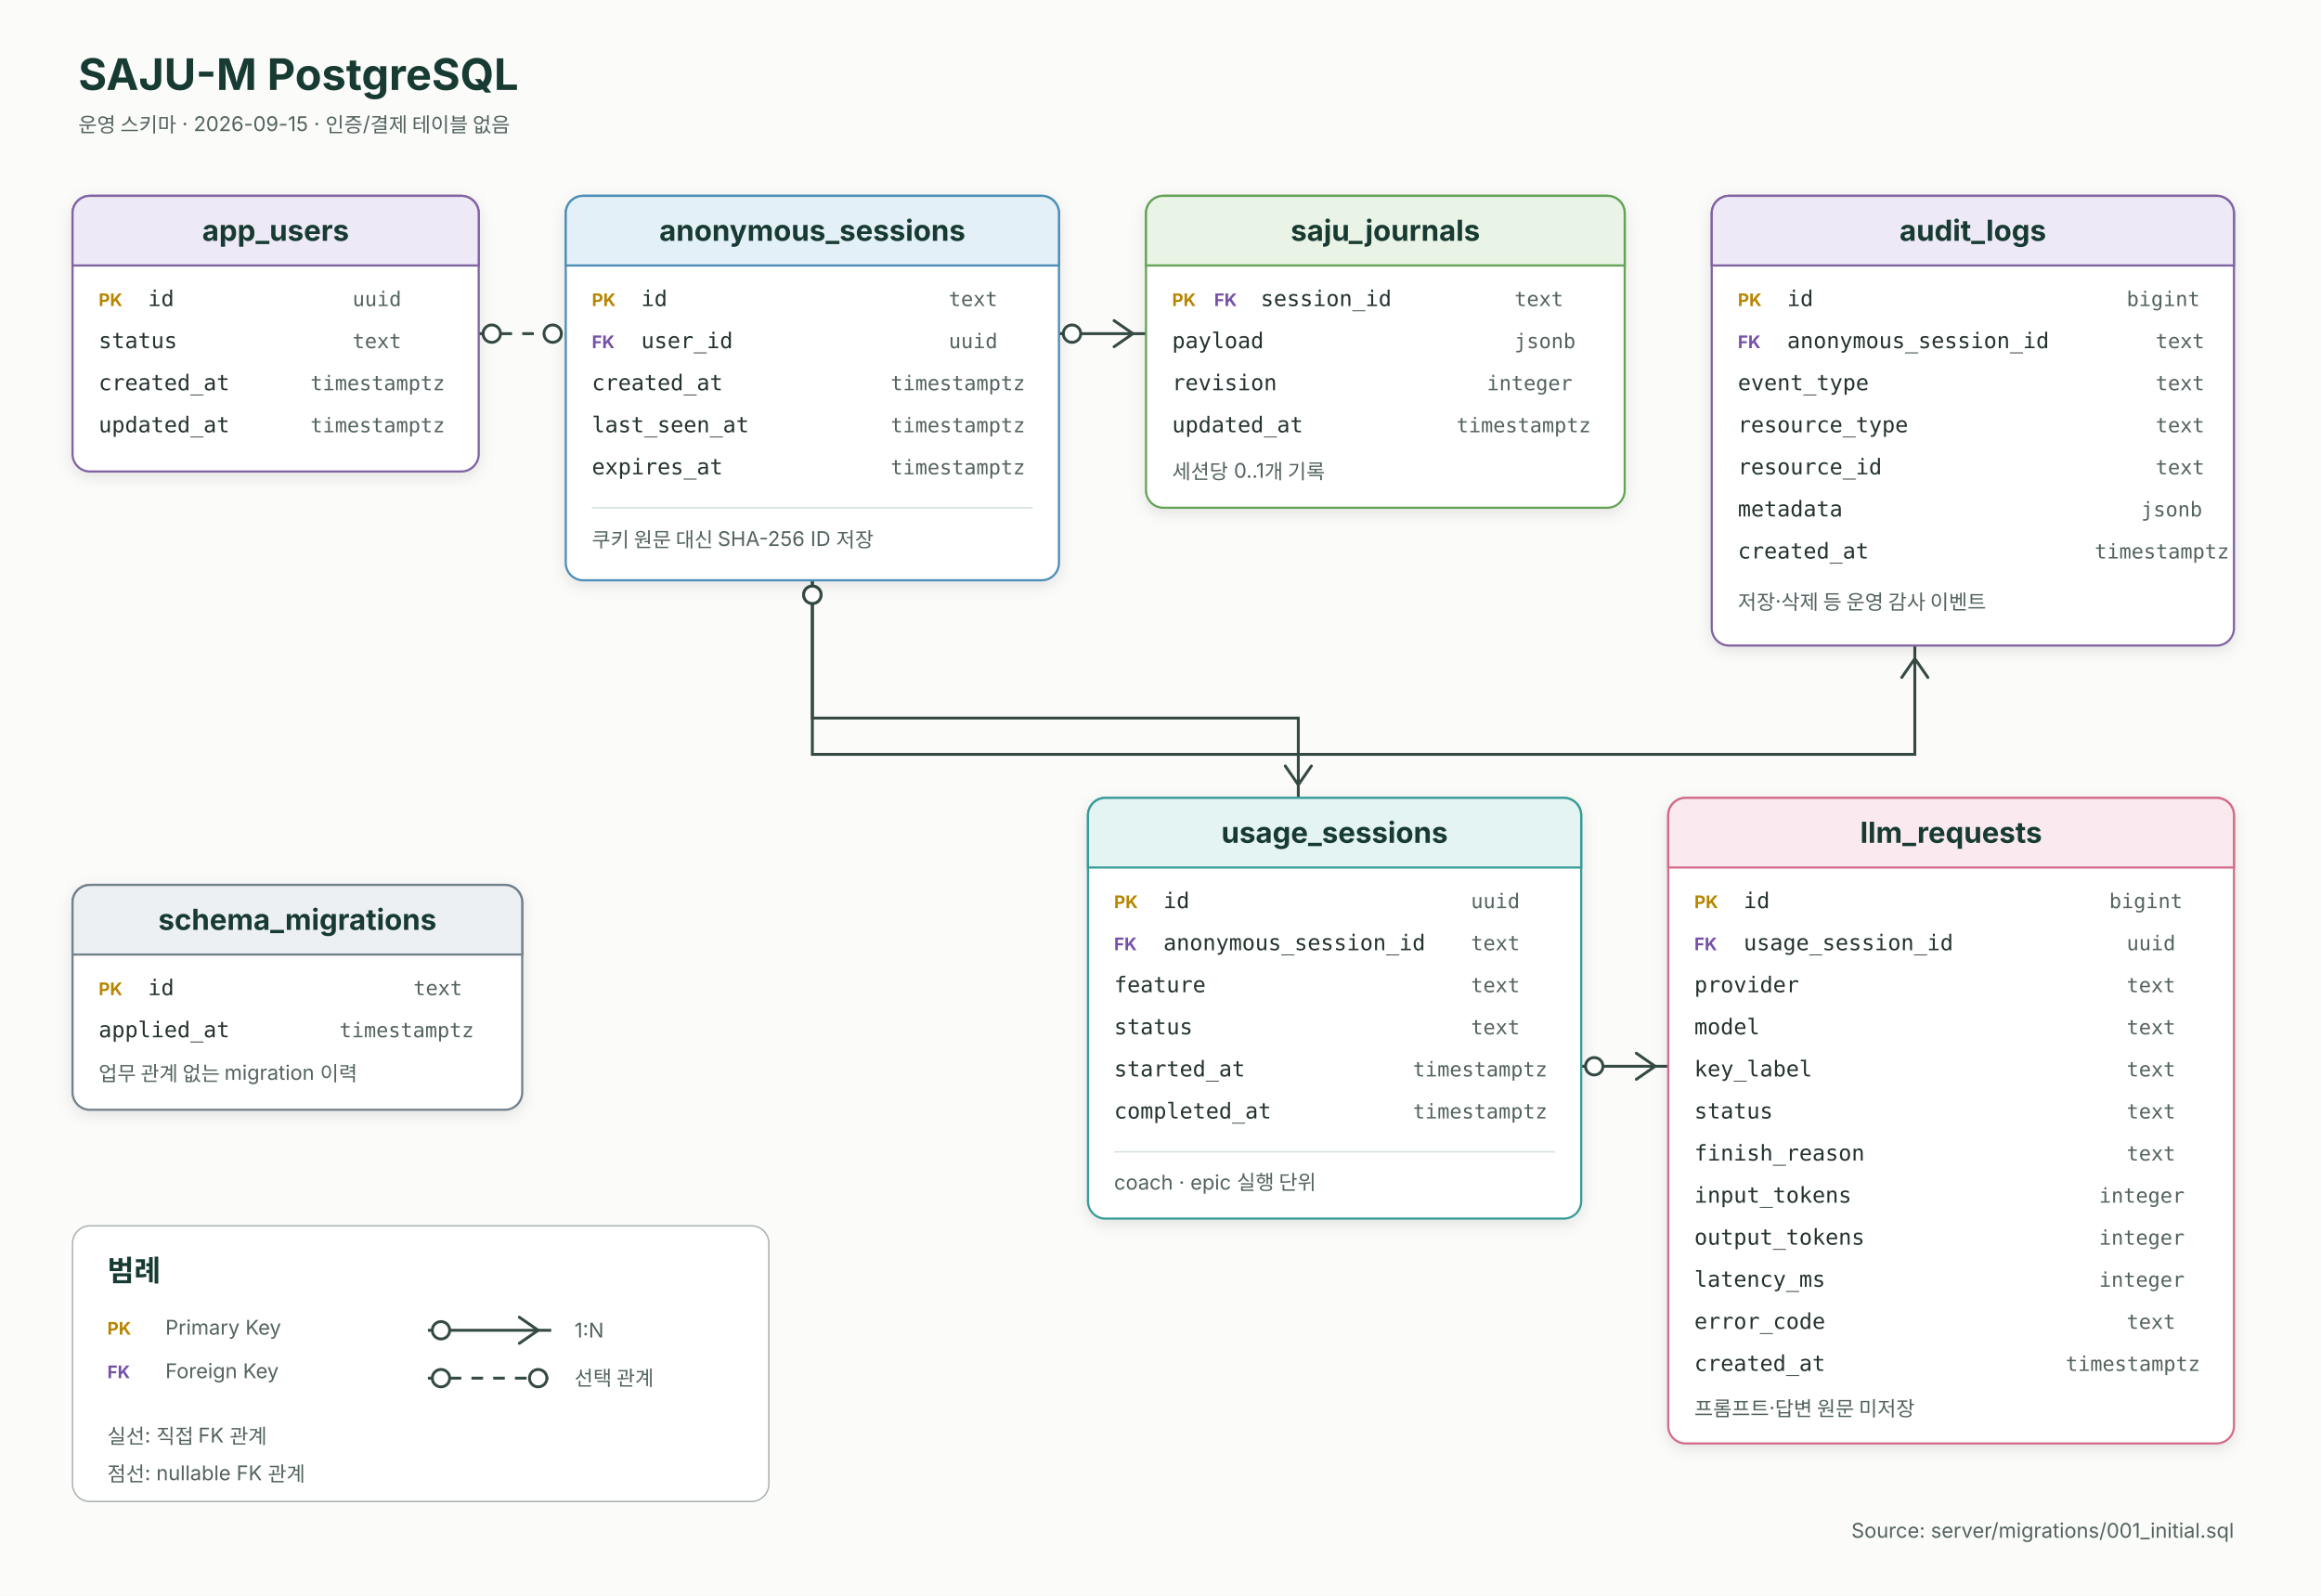
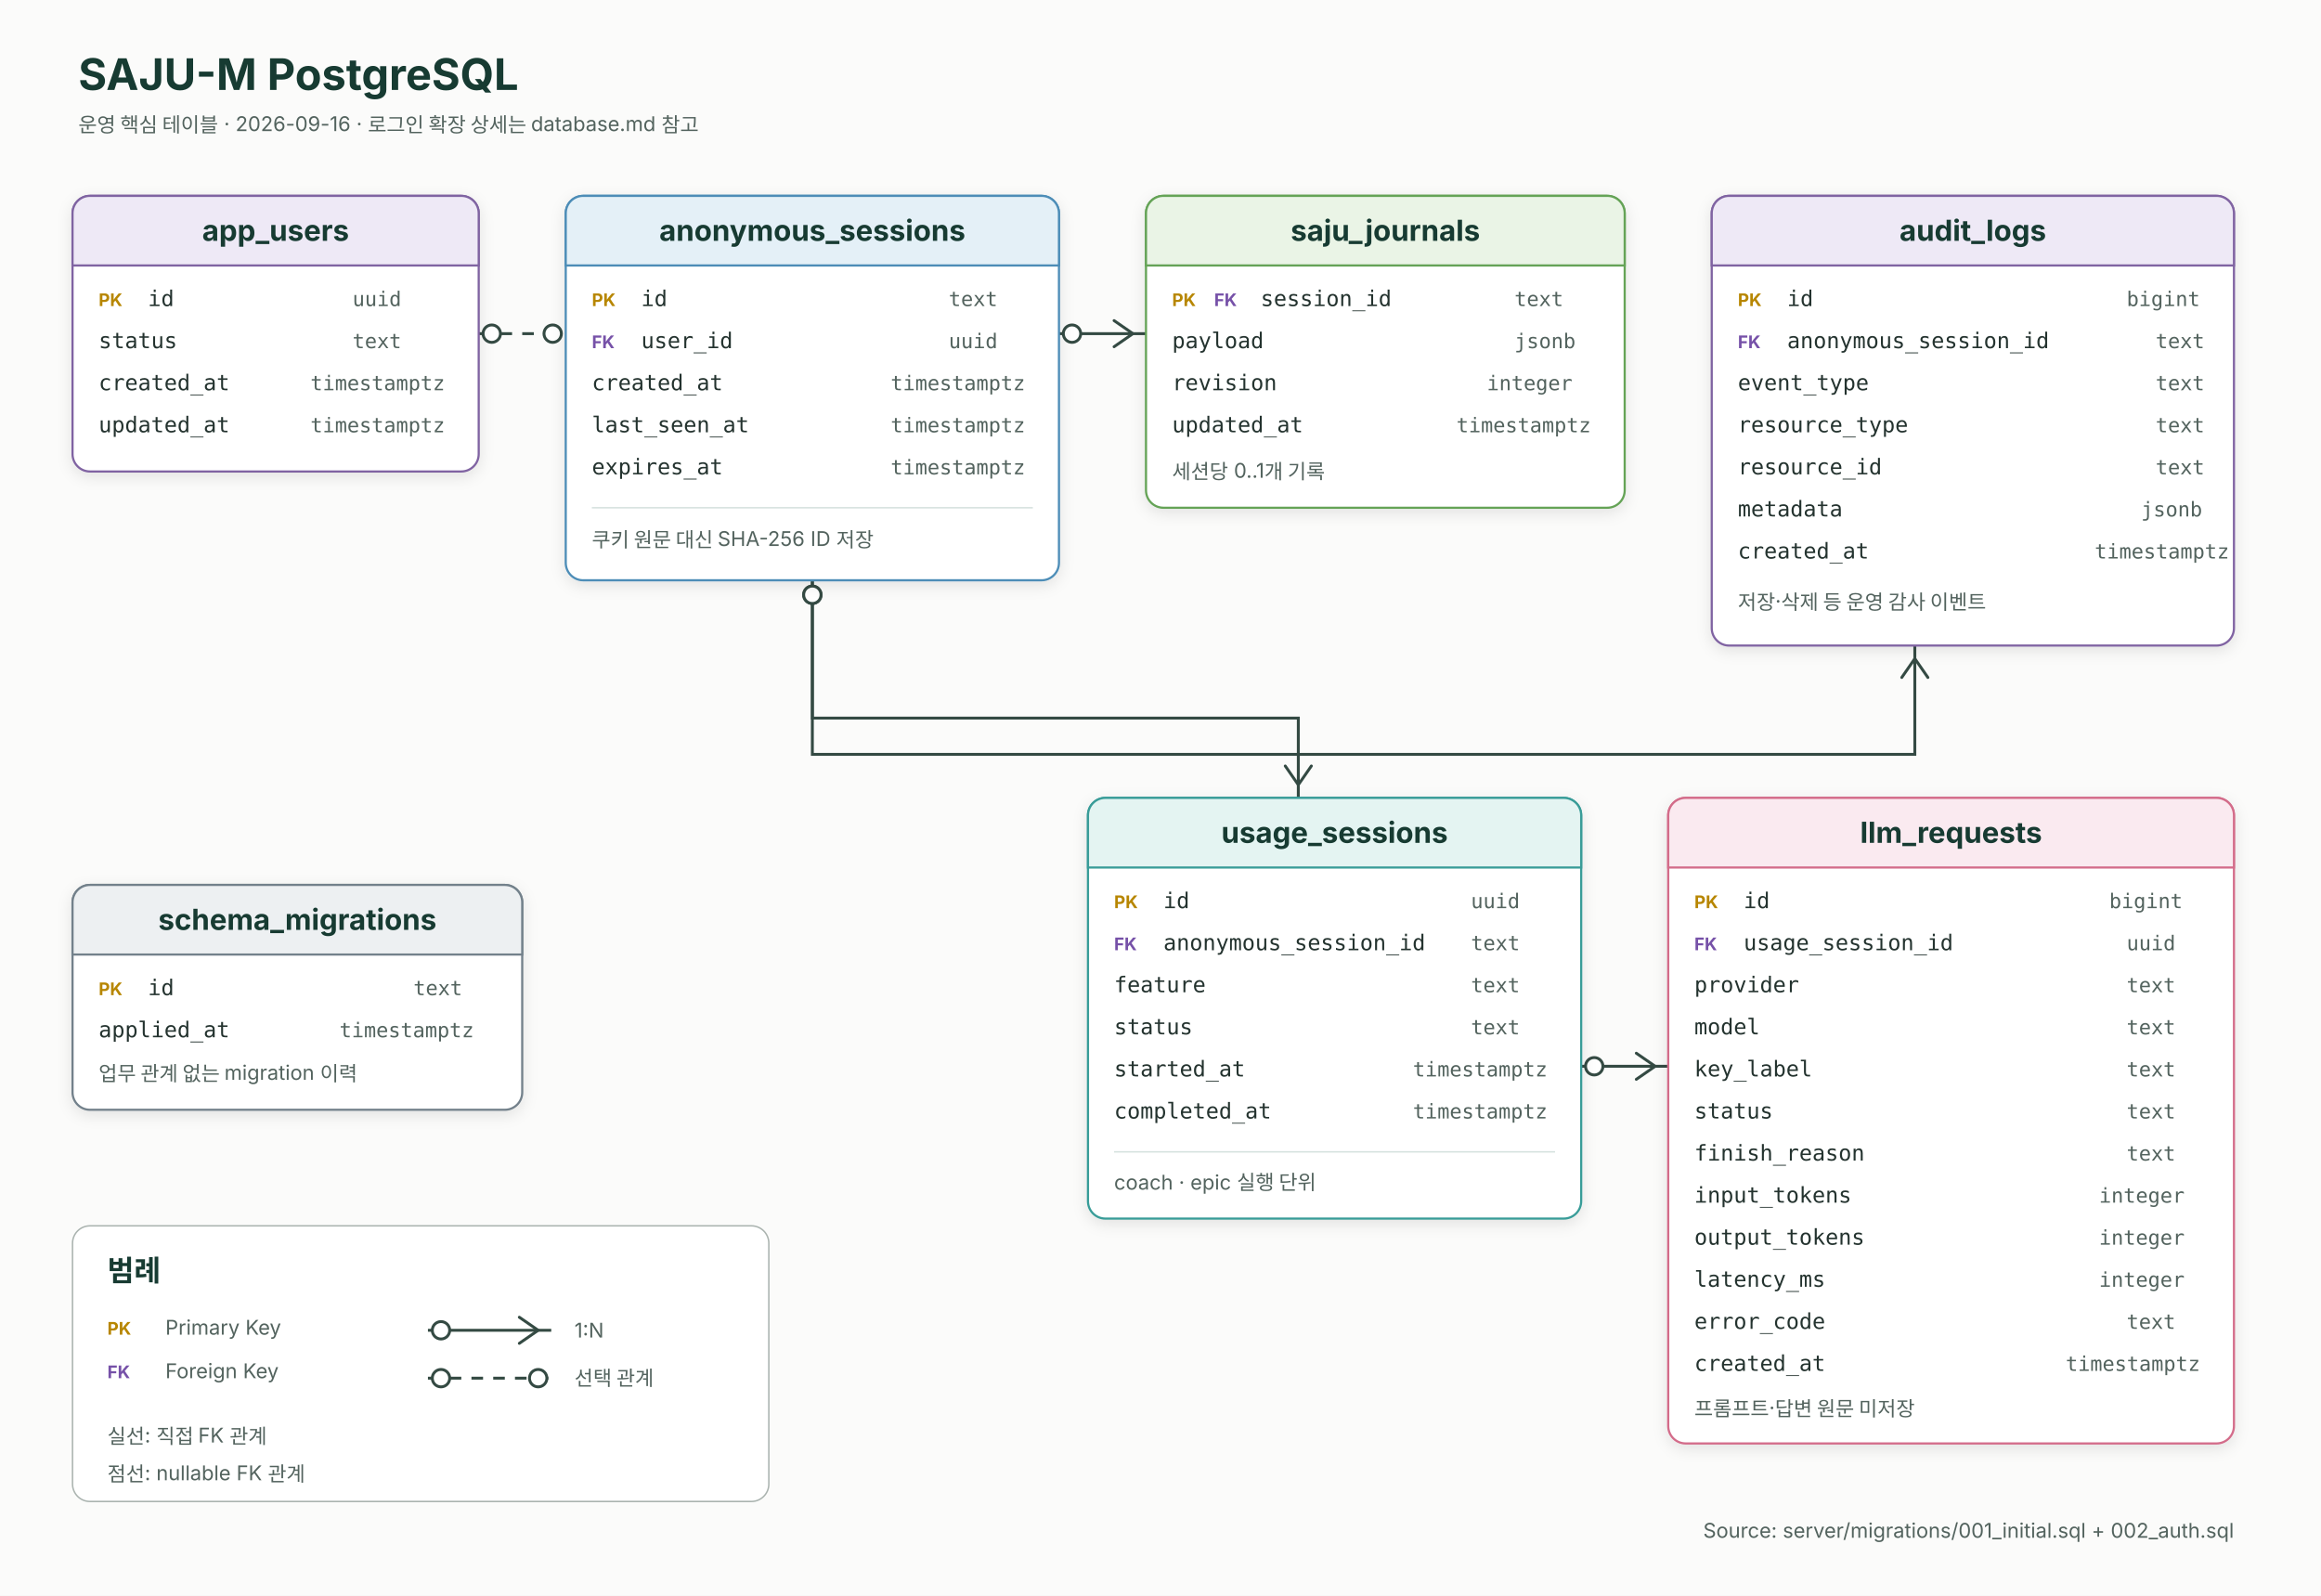
<svg xmlns="http://www.w3.org/2000/svg" width="1600" height="1100" viewBox="0 0 1600 1100" role="img" aria-labelledby="title desc">
  <defs>
    <filter id="shadow" x="-10%" y="-10%" width="120%" height="130%">
      <feDropShadow dx="0" dy="3" stdDeviation="5" flood-color="#10251f" flood-opacity=".10" />
    </filter>
    <style>
      .bg{fill:#fbfbfa}.card{fill:#fff;stroke-width:1.5;filter:url(#shadow)}.head{stroke-width:1.5}.title{font:700 20px -apple-system,BlinkMacSystemFont,"Segoe UI",sans-serif;fill:#173b32}.col{font:15px ui-monospace,SFMono-Regular,Menlo,monospace;fill:#24332f}.type{font:14px ui-monospace,SFMono-Regular,Menlo,monospace;fill:#53635e}.key{font:700 12px -apple-system,BlinkMacSystemFont,"Segoe UI",sans-serif}.note{font:14px -apple-system,BlinkMacSystemFont,"Segoe UI",sans-serif;fill:#53635e}.rel{fill:none;stroke:#344a43;stroke-width:2}.optional{stroke-dasharray:8 7}.dot{fill:#fff;stroke:#344a43;stroke-width:2}.many{fill:none;stroke:#344a43;stroke-width:2;stroke-linecap:round}
    </style>
  </defs>
  <rect class="bg" width="1600" height="1100" />
  <text x="54" y="62" font-family="-apple-system,BlinkMacSystemFont,'Segoe UI',sans-serif" font-size="30" font-weight="700" fill="#173b32">SAJU-M PostgreSQL</text>
-   <text x="54" y="91" class="note">운영 스키마 · 2026-09-15 · 인증/결제 테이블 없음</text>
+   <text x="54" y="91" class="note">운영 핵심 테이블 · 2026-09-16 · 로그인 확장 상세는 database.md 참고</text>
  <path class="rel optional" d="M330 230 H390" />
  <circle class="dot" cx="339" cy="230" r="6" />
  <circle class="dot" cx="381" cy="230" r="6" />
  <path class="rel" d="M730 230 H790" />
  <circle class="dot" cx="739" cy="230" r="6" />
  <path class="many" d="M781 230 l-13 -9 M781 230 l-13 9" />
  <path class="rel" d="M560 400 V495 H895 V550" />
  <circle class="dot" cx="560" cy="410" r="6" />
  <path class="many" d="M895 541 l-9 -13 M895 541 l9 -13" />
  <path class="rel" d="M1090 735 H1150" />
  <circle class="dot" cx="1099" cy="735" r="6" />
  <path class="many" d="M1141 735 l-13 -9 M1141 735 l-13 9" />
  <path class="rel" d="M560 400 V520 H1320 V445" />
  <circle class="dot" cx="560" cy="410" r="6" />
  <path class="many" d="M1320 454 l-9 13 M1320 454 l9 13" />
  <g transform="translate(50 135)">
    <rect class="card" width="280" height="190" rx="12" stroke="#8064a2" />
    <path class="head" d="M12 0h256a12 12 0 0 1 12 12v36H0V12A12 12 0 0 1 12 0" fill="#eee9f6" stroke="#8064a2" />
    <text class="title" x="140" y="31" text-anchor="middle">app_users</text>
    <text class="key" x="18" y="76" fill="#b78600">PK</text>
    <text class="col" x="52" y="76">id</text>
    <text class="type" x="193" y="76">uuid</text>
    <text class="col" x="18" y="105">status</text>
    <text class="type" x="193" y="105">text</text>
    <text class="col" x="18" y="134">created_at</text>
    <text class="type" x="164" y="134">timestamptz</text>
    <text class="col" x="18" y="163">updated_at</text>
    <text class="type" x="164" y="163">timestamptz</text>
  </g>
  <g transform="translate(390 135)">
    <rect class="card" width="340" height="265" rx="12" stroke="#4d8db7" />
    <path class="head" d="M12 0h316a12 12 0 0 1 12 12v36H0V12A12 12 0 0 1 12 0" fill="#e4f0f7" stroke="#4d8db7" />
    <text class="title" x="170" y="31" text-anchor="middle">anonymous_sessions</text>
    <text class="key" x="18" y="76" fill="#b78600">PK</text>
    <text class="col" x="52" y="76">id</text>
    <text class="type" x="264" y="76">text</text>
    <text class="key" x="18" y="105" fill="#7651a8">FK</text>
    <text class="col" x="52" y="105">user_id</text>
    <text class="type" x="264" y="105">uuid</text>
    <text class="col" x="18" y="134">created_at</text>
    <text class="type" x="224" y="134">timestamptz</text>
    <text class="col" x="18" y="163">last_seen_at</text>
    <text class="type" x="224" y="163">timestamptz</text>
    <text class="col" x="18" y="192">expires_at</text>
    <text class="type" x="224" y="192">timestamptz</text>
    <line x1="18" y1="215" x2="322" y2="215" stroke="#d5e1de" />
    <text class="note" x="18" y="242">쿠키 원문 대신 SHA-256 ID 저장</text>
  </g>
  <g transform="translate(790 135)">
    <rect class="card" width="330" height="215" rx="12" stroke="#65a357" />
    <path class="head" d="M12 0h306a12 12 0 0 1 12 12v36H0V12A12 12 0 0 1 12 0" fill="#eaf4e6" stroke="#65a357" />
    <text class="title" x="165" y="31" text-anchor="middle">saju_journals</text>
    <text class="key" x="18" y="76" fill="#b78600">PK</text>
    <text class="key" x="47" y="76" fill="#7651a8">FK</text>
    <text class="col" x="79" y="76">session_id</text>
    <text class="type" x="254" y="76">text</text>
    <text class="col" x="18" y="105">payload</text>
    <text class="type" x="254" y="105">jsonb</text>
    <text class="col" x="18" y="134">revision</text>
    <text class="type" x="235" y="134">integer</text>
    <text class="col" x="18" y="163">updated_at</text>
    <text class="type" x="214" y="163">timestamptz</text>
    <text class="note" x="18" y="195">세션당 0..1개 기록</text>
  </g>
  <g transform="translate(750 550)">
    <rect class="card" width="340" height="290" rx="12" stroke="#399c98" />
    <path class="head" d="M12 0h316a12 12 0 0 1 12 12v36H0V12A12 12 0 0 1 12 0" fill="#e4f4f2" stroke="#399c98" />
    <text class="title" x="170" y="31" text-anchor="middle">usage_sessions</text>
    <text class="key" x="18" y="76" fill="#b78600">PK</text>
    <text class="col" x="52" y="76">id</text>
    <text class="type" x="264" y="76">uuid</text>
    <text class="key" x="18" y="105" fill="#7651a8">FK</text>
    <text class="col" x="52" y="105">anonymous_session_id</text>
    <text class="type" x="264" y="105">text</text>
    <text class="col" x="18" y="134">feature</text>
    <text class="type" x="264" y="134">text</text>
    <text class="col" x="18" y="163">status</text>
    <text class="type" x="264" y="163">text</text>
    <text class="col" x="18" y="192">started_at</text>
    <text class="type" x="224" y="192">timestamptz</text>
    <text class="col" x="18" y="221">completed_at</text>
    <text class="type" x="224" y="221">timestamptz</text>
    <line x1="18" y1="244" x2="322" y2="244" stroke="#d5e1de" />
    <text class="note" x="18" y="270">coach · epic 실행 단위</text>
  </g>
  <g transform="translate(1150 550)">
    <rect class="card" width="390" height="445" rx="12" stroke="#d36c8a" />
    <path class="head" d="M12 0h366a12 12 0 0 1 12 12v36H0V12A12 12 0 0 1 12 0" fill="#faeaf0" stroke="#d36c8a" />
    <text class="title" x="195" y="31" text-anchor="middle">llm_requests</text>
    <text class="key" x="18" y="76" fill="#b78600">PK</text>
    <text class="col" x="52" y="76">id</text>
    <text class="type" x="304" y="76">bigint</text>
    <text class="key" x="18" y="105" fill="#7651a8">FK</text>
    <text class="col" x="52" y="105">usage_session_id</text>
    <text class="type" x="316" y="105">uuid</text>
    <text class="col" x="18" y="134">provider</text>
    <text class="type" x="316" y="134">text</text>
    <text class="col" x="18" y="163">model</text>
    <text class="type" x="316" y="163">text</text>
    <text class="col" x="18" y="192">key_label</text>
    <text class="type" x="316" y="192">text</text>
    <text class="col" x="18" y="221">status</text>
    <text class="type" x="316" y="221">text</text>
    <text class="col" x="18" y="250">finish_reason</text>
    <text class="type" x="316" y="250">text</text>
    <text class="col" x="18" y="279">input_tokens</text>
    <text class="type" x="297" y="279">integer</text>
    <text class="col" x="18" y="308">output_tokens</text>
    <text class="type" x="297" y="308">integer</text>
    <text class="col" x="18" y="337">latency_ms</text>
    <text class="type" x="297" y="337">integer</text>
    <text class="col" x="18" y="366">error_code</text>
    <text class="type" x="316" y="366">text</text>
    <text class="col" x="18" y="395">created_at</text>
    <text class="type" x="274" y="395">timestamptz</text>
    <text class="note" x="18" y="426">프롬프트·답변 원문 미저장</text>
  </g>
  <g transform="translate(1180 135)">
    <rect class="card" width="360" height="310" rx="12" stroke="#8064a2" />
    <path class="head" d="M12 0h336a12 12 0 0 1 12 12v36H0V12A12 12 0 0 1 12 0" fill="#eee9f6" stroke="#8064a2" />
    <text class="title" x="180" y="31" text-anchor="middle">audit_logs</text>
    <text class="key" x="18" y="76" fill="#b78600">PK</text>
    <text class="col" x="52" y="76">id</text>
    <text class="type" x="286" y="76">bigint</text>
    <text class="key" x="18" y="105" fill="#7651a8">FK</text>
    <text class="col" x="52" y="105">anonymous_session_id</text>
    <text class="type" x="306" y="105">text</text>
    <text class="col" x="18" y="134">event_type</text>
    <text class="type" x="306" y="134">text</text>
    <text class="col" x="18" y="163">resource_type</text>
    <text class="type" x="306" y="163">text</text>
    <text class="col" x="18" y="192">resource_id</text>
    <text class="type" x="306" y="192">text</text>
    <text class="col" x="18" y="221">metadata</text>
    <text class="type" x="296" y="221">jsonb</text>
    <text class="col" x="18" y="250">created_at</text>
    <text class="type" x="264" y="250">timestamptz</text>
    <text class="note" x="18" y="285">저장·삭제 등 운영 감사 이벤트</text>
  </g>
  <g transform="translate(50 610)">
    <rect class="card" width="310" height="155" rx="12" stroke="#73818b" />
    <path class="head" d="M12 0h286a12 12 0 0 1 12 12v36H0V12A12 12 0 0 1 12 0" fill="#edf0f2" stroke="#73818b" />
    <text class="title" x="155" y="31" text-anchor="middle">schema_migrations</text>
    <text class="key" x="18" y="76" fill="#b78600">PK</text>
    <text class="col" x="52" y="76">id</text>
    <text class="type" x="235" y="76">text</text>
    <text class="col" x="18" y="105">applied_at</text>
    <text class="type" x="184" y="105">timestamptz</text>
    <text class="note" x="18" y="135">업무 관계 없는 migration 이력</text>
  </g>
  <g transform="translate(50 845)">
    <rect width="480" height="190" rx="12" fill="#fff" stroke="#aab3af" />
    <text class="title" x="24" y="38">범례</text>
    <text class="key" x="24" y="75" fill="#b78600">PK</text>
    <text class="note" x="64" y="75">Primary Key</text>
    <text class="key" x="24" y="105" fill="#7651a8">FK</text>
    <text class="note" x="64" y="105">Foreign Key</text>
    <line class="rel" x1="245" y1="72" x2="330" y2="72" />
    <circle class="dot" cx="254" cy="72" r="6" />
    <path class="many" d="M321 72 l-13 -9 M321 72 l-13 9" />
    <text class="note" x="346" y="77">1:N</text>
    <line class="rel optional" x1="245" y1="105" x2="330" y2="105" />
    <circle class="dot" cx="254" cy="105" r="6" />
    <circle class="dot" cx="321" cy="105" r="6" />
    <text class="note" x="346" y="110">선택 관계</text>
    <text class="note" x="24" y="150">실선: 직접 FK 관계</text>
    <text class="note" x="24" y="176">점선: nullable FK 관계</text>
  </g>
-   <text x="1540" y="1060" text-anchor="end" class="note">Source: server/migrations/001_initial.sql</text>
+   <text x="1540" y="1060" text-anchor="end" class="note">Source: server/migrations/001_initial.sql + 002_auth.sql</text>
</svg>
